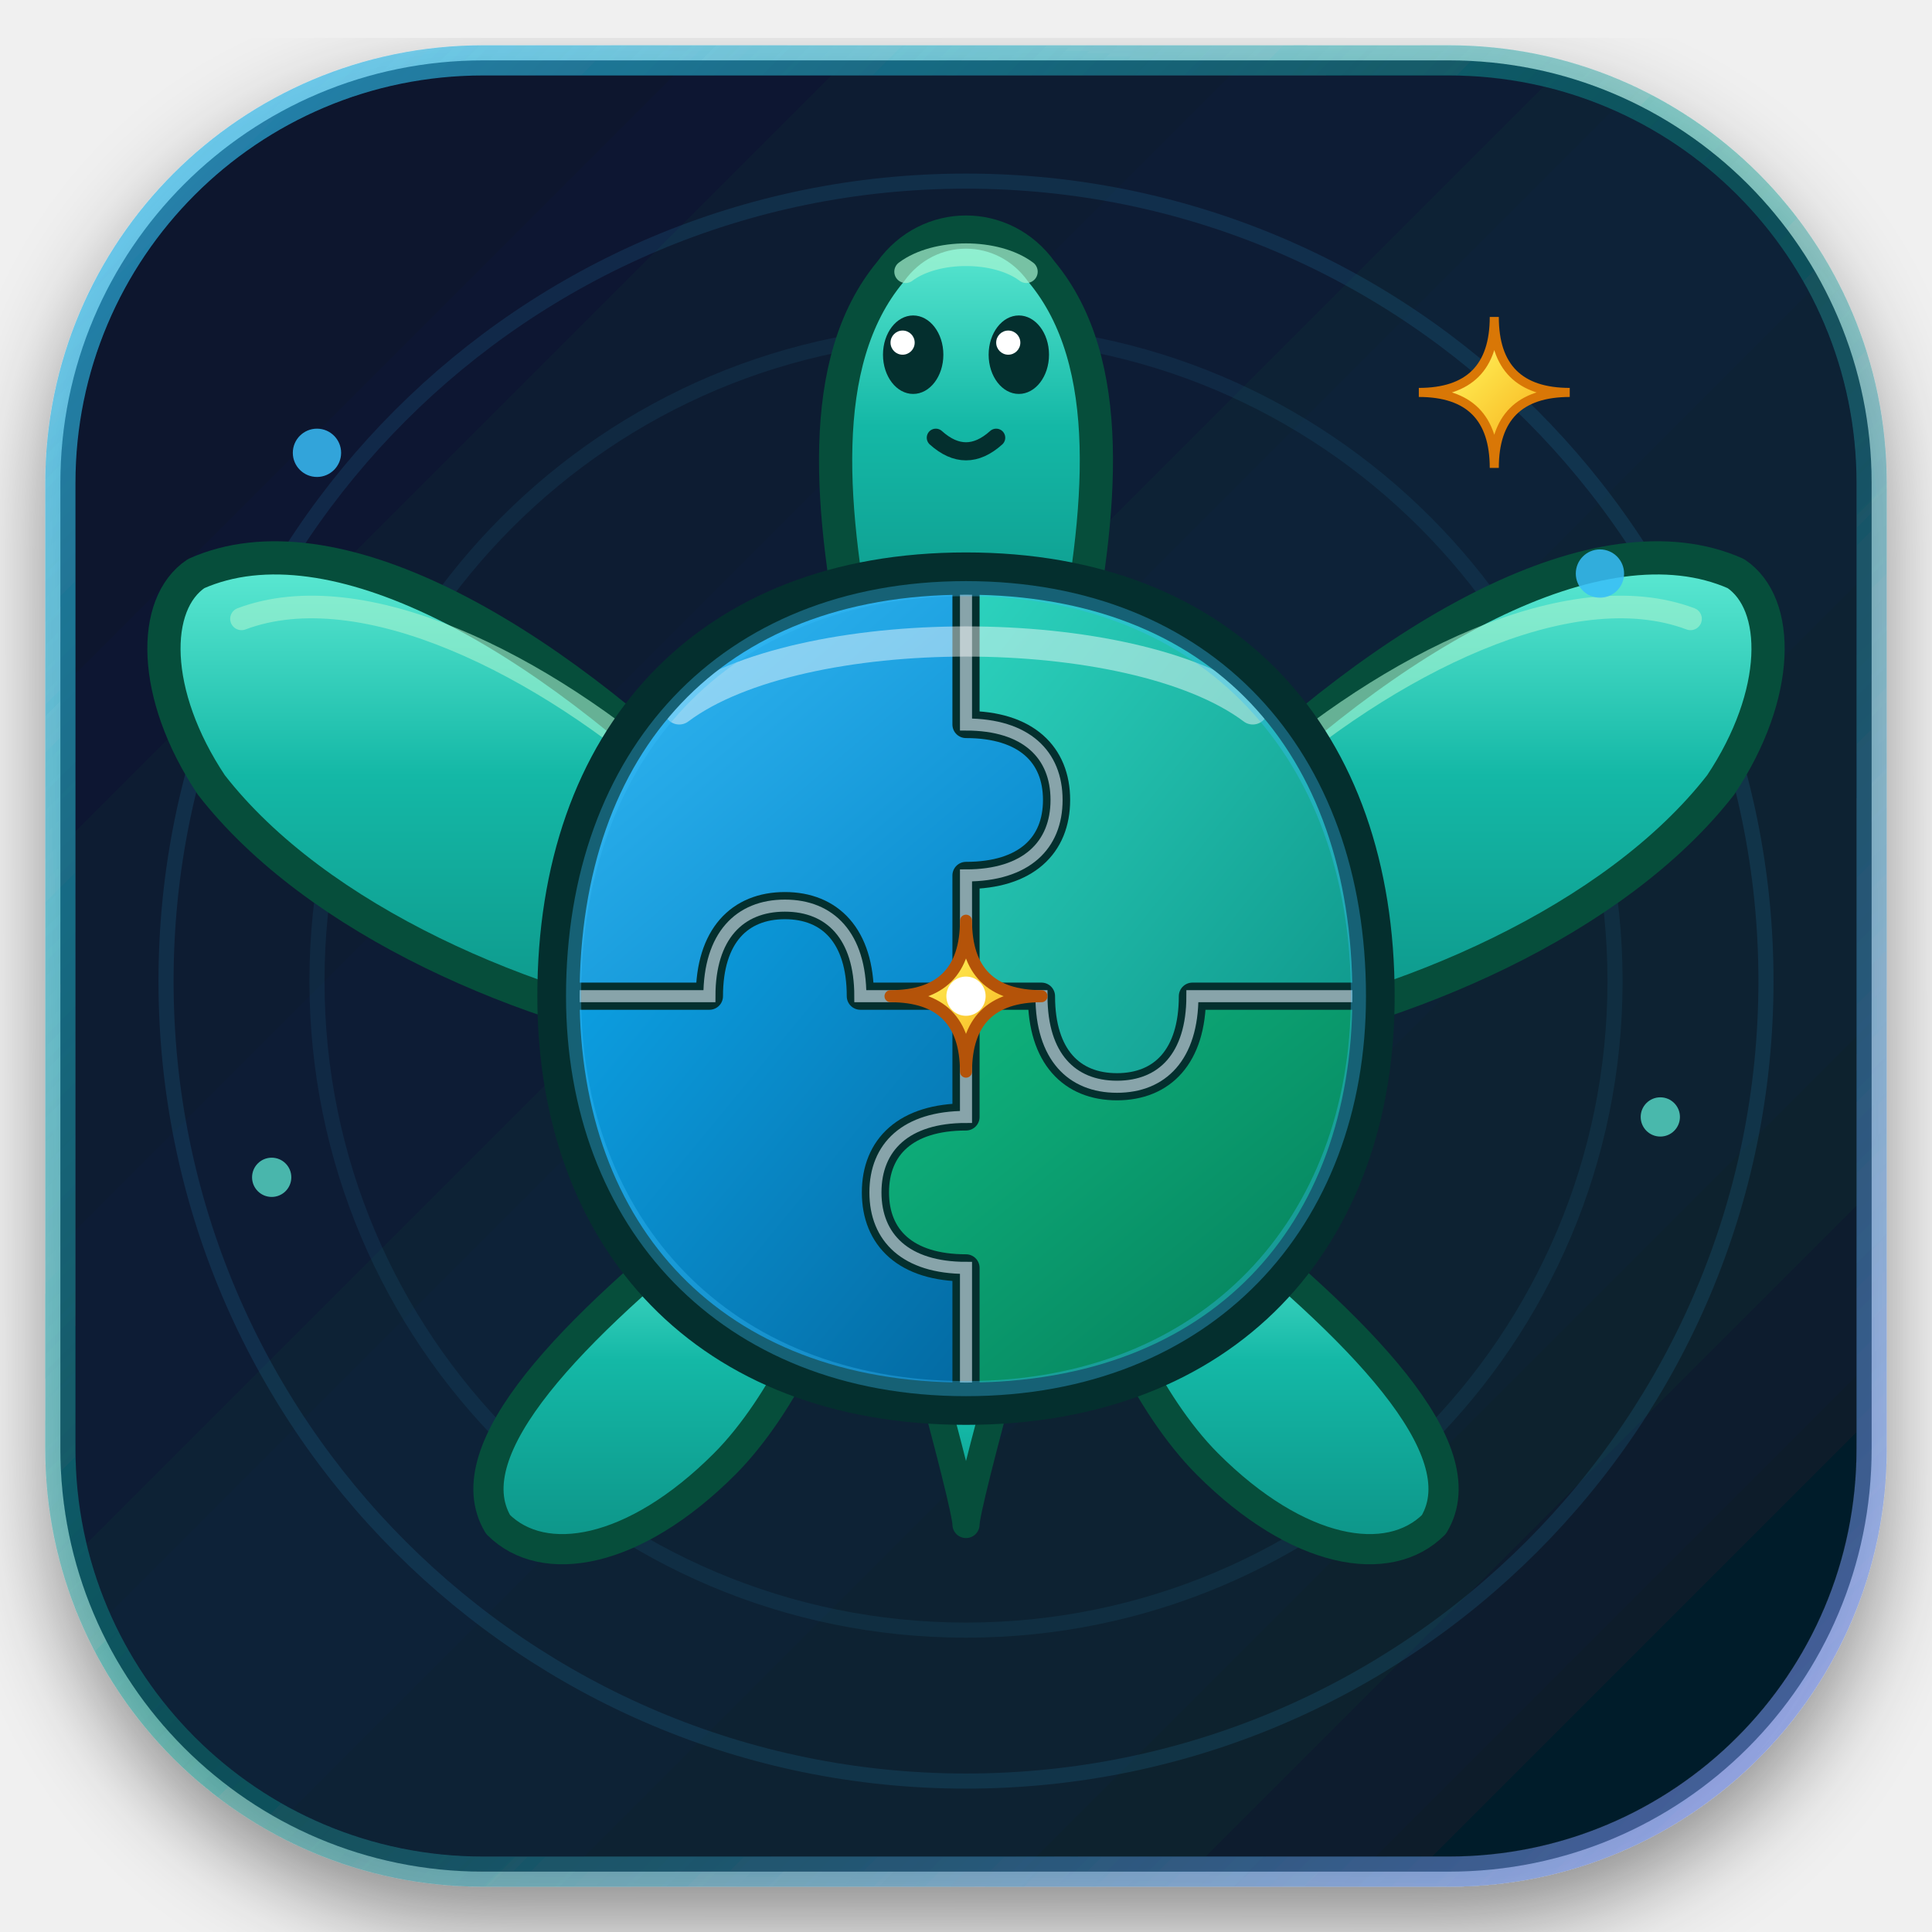
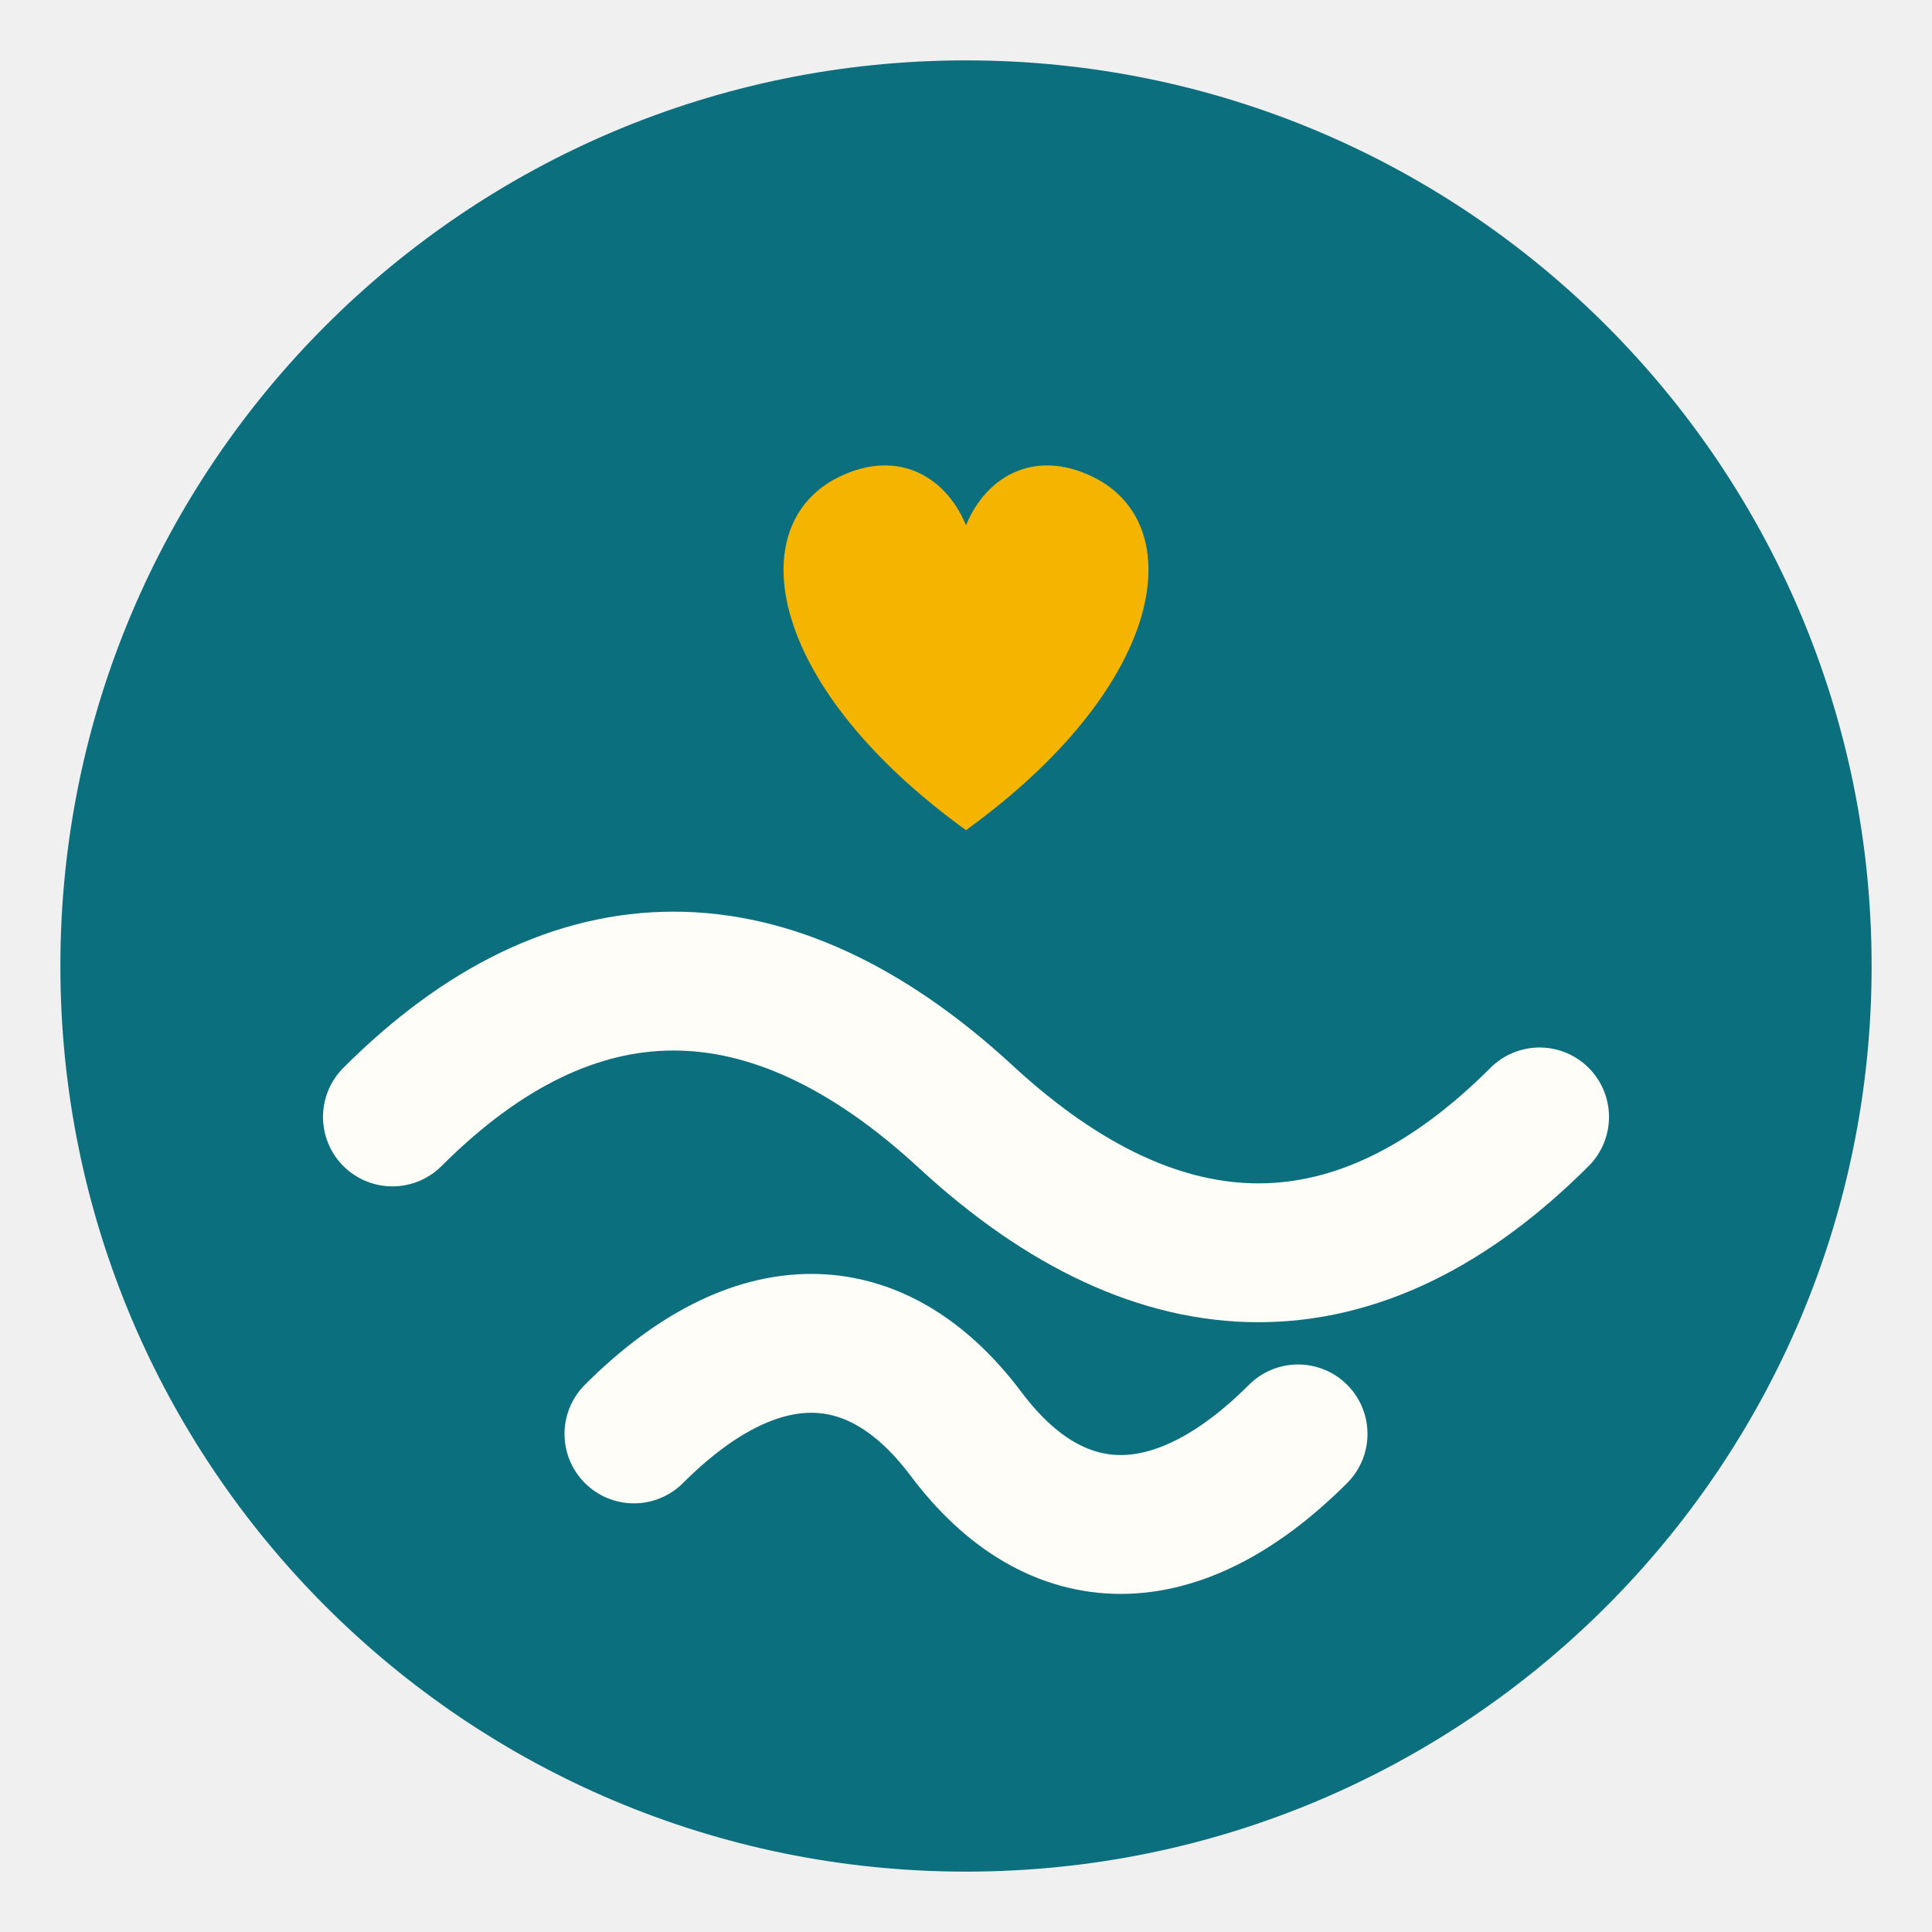
- <svg xmlns="http://www.w3.org/2000/svg" viewBox="0 0 128 128" width="100%" height="100%">
-   <defs>
-     <linearGradient id="favBg" x1="0%" y1="0%" x2="100%" y2="100%">
-       <stop offset="0%" stop-color="#0B132B" />
-       <stop offset="50%" stop-color="#0E2238" />
-       <stop offset="100%" stop-color="#041E28" />
-     </linearGradient>
-     <linearGradient id="favRim" x1="0%" y1="0%" x2="100%" y2="100%">
-       <stop offset="0%" stop-color="#38BDF8" stop-opacity="0.7" />
-       <stop offset="50%" stop-color="#0D9488" stop-opacity="0.4" />
-       <stop offset="100%" stop-color="#818CF8" stop-opacity="0.6" />
-     </linearGradient>
-     <linearGradient id="turtleBodyGrad" x1="0%" y1="0%" x2="0%" y2="100%">
-       <stop offset="0%" stop-color="#5EEAD4" />
-       <stop offset="45%" stop-color="#14B8A6" />
-       <stop offset="100%" stop-color="#0D9488" />
-     </linearGradient>
-     <linearGradient id="puzzlePiece1" x1="0%" y1="0%" x2="100%" y2="100%">
-       <stop offset="0%" stop-color="#38BDF8" />
-       <stop offset="100%" stop-color="#0284C7" />
-     </linearGradient>
-     <linearGradient id="puzzlePiece2" x1="0%" y1="0%" x2="100%" y2="100%">
-       <stop offset="0%" stop-color="#2DD4BF" />
-       <stop offset="100%" stop-color="#0D9488" />
-     </linearGradient>
-     <linearGradient id="puzzlePiece3" x1="0%" y1="0%" x2="100%" y2="100%">
-       <stop offset="0%" stop-color="#0EA5E9" />
-       <stop offset="100%" stop-color="#0369A1" />
-     </linearGradient>
-     <linearGradient id="puzzlePiece4" x1="0%" y1="0%" x2="100%" y2="100%">
-       <stop offset="0%" stop-color="#10B981" />
-       <stop offset="100%" stop-color="#047857" />
-     </linearGradient>
-     <linearGradient id="starGold" x1="0%" y1="0%" x2="100%" y2="100%">
-       <stop offset="0%" stop-color="#FFFBEB" />
-       <stop offset="40%" stop-color="#FDE047" />
-       <stop offset="100%" stop-color="#F59E0B" />
-     </linearGradient>
-     <filter id="softShadow" x="-15%" y="-15%" width="130%" height="130%">
-       <feDropShadow dx="0" dy="2.5" stdDeviation="3" flood-color="#000000" flood-opacity="0.45" />
-     </filter>
-   </defs>
-   <rect x="4" y="4" width="120" height="120" rx="28" fill="url(#favBg)" stroke="url(#favRim)" stroke-width="2" filter="url(#softShadow)" />
-   <circle cx="64" cy="65" r="53" fill="none" stroke="#38BDF8" stroke-width="1" stroke-opacity="0.12" />
-   <circle cx="64" cy="65" r="43" fill="none" stroke="#38BDF8" stroke-width="1" stroke-opacity="0.08" />
-   <g id="shelly-turtle">
-     <path d="M 48 80 C 38 88 30 96 33 101 C 36 104 42 103 48 97 C 52 93 55 86 55 84 Z" fill="url(#turtleBodyGrad)" stroke="#064E3B" stroke-width="2" stroke-linejoin="round" />
-     <path d="M 80 80 C 90 88 98 96 95 101 C 92 104 86 103 80 97 C 76 93 73 86 73 84 Z" fill="url(#turtleBodyGrad)" stroke="#064E3B" stroke-width="2" stroke-linejoin="round" />
-     <path d="M 61 89 Q 64 100 64 101 Q 64 100 67 89 Z" fill="url(#turtleBodyGrad)" stroke="#064E3B" stroke-width="1.8" stroke-linejoin="round" />
-     <path d="M 48 54 C 36 42 22 34 13 38 C 10 40 10 46 14 52 C 21 61 35 67 47 69 Z" fill="url(#turtleBodyGrad)" stroke="#064E3B" stroke-width="2.2" stroke-linejoin="round" />
-     <path d="M 16 41 C 24 38 36 44 45 52" fill="none" stroke="#A7F3D0" stroke-width="1.5" stroke-linecap="round" opacity="0.6" />
-     <path d="M 80 54 C 92 42 106 34 115 38 C 118 40 118 46 114 52 C 107 61 93 67 81 69 Z" fill="url(#turtleBodyGrad)" stroke="#064E3B" stroke-width="2.2" stroke-linejoin="round" />
-     <path d="M 112 41 C 104 38 92 44 83 52" fill="none" stroke="#A7F3D0" stroke-width="1.5" stroke-linecap="round" opacity="0.6" />
-     <path d="M 57 44 C 55 34 54 24 59 18 C 61.5 14.5 66.5 14.5 69 18 C 74 24 73 34 71 44 Z" fill="url(#turtleBodyGrad)" stroke="#064E3B" stroke-width="2.2" stroke-linejoin="round" />
-     <path d="M 60 18 C 62 16.5 66 16.5 68 18" fill="none" stroke="#A7F3D0" stroke-width="1.5" stroke-linecap="round" opacity="0.7" />
-     <ellipse cx="60.5" cy="23.5" rx="2" ry="2.6" fill="#042F2E" />
-     <circle cx="59.8" cy="22.7" r="0.8" fill="#FFFFFF" />
-     <ellipse cx="67.5" cy="23.5" rx="2" ry="2.6" fill="#042F2E" />
-     <circle cx="66.8" cy="22.7" r="0.8" fill="#FFFFFF" />
-     <path d="M 62 29 Q 64 30.8 66 29" fill="none" stroke="#042F2E" stroke-width="1.2" stroke-linecap="round" />
-     <g id="puzzle-shell">
-       <clipPath id="shellClip">
-         <path d="M 64 38 C 81 38 91 49 91 66 C 91 82 81 93 64 93 C 47 93 37 82 37 66 C 37 49 47 38 64 38 Z" />
-       </clipPath>
-       <g clip-path="url(#shellClip)">
-         <path d="M 37 38 L 64 38                   L 64 48 C 68 48 70 50 70 53 C 70 56 68 58 64 58                  L 64 66                  L 57 66 C 57 62 55 60 52 60 C 49 60 47 62 47 66                  L 37 66 Z" fill="url(#puzzlePiece1)" />
-         <path d="M 64 38 L 91 38 L 91 66                  L 79 66 C 79 70 77 72 74 72 C 71 72 69 70 69 66                  L 64 66                  L 64 58 C 68 58 70 56 70 53 C 70 50 68 48 64 48                  L 64 38 Z" fill="url(#puzzlePiece2)" />
-         <path d="M 37 66                  L 47 66 C 47 62 49 60 52 60 C 55 60 57 62 57 66                  L 64 66                  L 64 74 C 60 74 58 76 58 79 C 58 82 60 84 64 84                  L 64 93 L 37 93 Z" fill="url(#puzzlePiece3)" />
-         <path d="M 64 66                  L 69 66 C 69 70 71 72 74 72 C 77 72 79 70 79 66                  L 91 66 L 91 93 L 64 93                  L 64 84 C 60 84 58 82 58 79 C 58 76 60 74 64 74                  L 64 66 Z" fill="url(#puzzlePiece4)" />
-         <path d="M 64 38 L 64 48 C 68 48 70 50 70 53 C 70 56 68 58 64 58 L 64 74 C 60 74 58 76 58 79 C 58 82 60 84 64 84 L 64 93" fill="none" stroke="#042F2E" stroke-width="1.8" stroke-linecap="round" stroke-linejoin="round" />
-         <path d="M 64 38 L 64 48 C 68 48 70 50 70 53 C 70 56 68 58 64 58 L 64 74 C 60 74 58 76 58 79 C 58 82 60 84 64 84 L 64 93" fill="none" stroke="#E0F2FE" stroke-width="0.8" stroke-linecap="round" opacity="0.6" />
-         <path d="M 37 66 L 47 66 C 47 62 49 60 52 60 C 55 60 57 62 57 66 L 69 66 C 69 70 71 72 74 72 C 77 72 79 70 79 66 L 91 66" fill="none" stroke="#042F2E" stroke-width="1.8" stroke-linecap="round" stroke-linejoin="round" />
-         <path d="M 37 66 L 47 66 C 47 62 49 60 52 60 C 55 60 57 62 57 66 L 69 66 C 69 70 71 72 74 72 C 77 72 79 70 79 66 L 91 66" fill="none" stroke="#E0F2FE" stroke-width="0.8" stroke-linecap="round" opacity="0.6" />
-         <path d="M 45 47 C 53 41 75 41 83 47" fill="none" stroke="#FFFFFF" stroke-width="2" stroke-linecap="round" opacity="0.45" />
-       </g>
-       <path d="M 64 38 C 81 38 91 49 91 66 C 91 82 81 93 64 93 C 47 93 37 82 37 66 C 37 49 47 38 64 38 Z" fill="none" stroke="#042F2E" stroke-width="2.8" stroke-linejoin="round" />
-       <path d="M 64 39 C 80 39 90 50 90 66 C 90 81 80 92 64 92 C 48 92 38 81 38 66 C 38 50 48 39 64 39 Z" fill="none" stroke="#38BDF8" stroke-width="1" stroke-opacity="0.35" />
-       <path d="M 64 61 Q 64 66 59 66 Q 64 66 64 71 Q 64 66 69 66 Q 64 66 64 61 Z" fill="url(#starGold)" stroke="#B45309" stroke-width="0.8" stroke-linejoin="round" />
-       <circle cx="64" cy="66" r="1.3" fill="#FFFFFF" />
-     </g>
-   </g>
-   <path d="M 99 21 Q 99 26 94 26 Q 99 26 99 31 Q 99 26 104 26 Q 99 26 99 21 Z" fill="url(#starGold)" stroke="#D97706" stroke-width="0.6" />
-   <circle cx="106" cy="38" r="1.6" fill="#38BDF8" opacity="0.85" />
-   <circle cx="21" cy="30" r="1.6" fill="#38BDF8" opacity="0.85" />
-   <circle cx="18" cy="78" r="1.3" fill="#5EEAD4" opacity="0.75" />
-   <circle cx="110" cy="74" r="1.3" fill="#5EEAD4" opacity="0.75" />
+ <svg xmlns="http://www.w3.org/2000/svg" width="64" height="64" viewBox="0 0 64 64">
+   <circle cx="32" cy="32" r="30" fill="#0B6F7E" />
+   <path d="M32 27.5 C25.5 22.8 24.6 17.6 27.6 15.9 C29.6 14.8 31.3 15.7 32 17.4 C32.7 15.7 34.4 14.8 36.4 15.9 C39.4 17.6 38.5 22.8 32 27.5 Z" fill="#F5B400" />
+   <path d="M13 37 C19 31 25.5 31 32 37 S45 43 51 37" fill="none" stroke="#FFFDF8" stroke-width="4.6" stroke-linecap="round" />
+   <path d="M21 47.5 C25 43.5 29 43.5 32 47.5 S39 51.5 43 47.5" fill="none" stroke="#FFFDF8" stroke-width="4.6" stroke-linecap="round" />
</svg>
